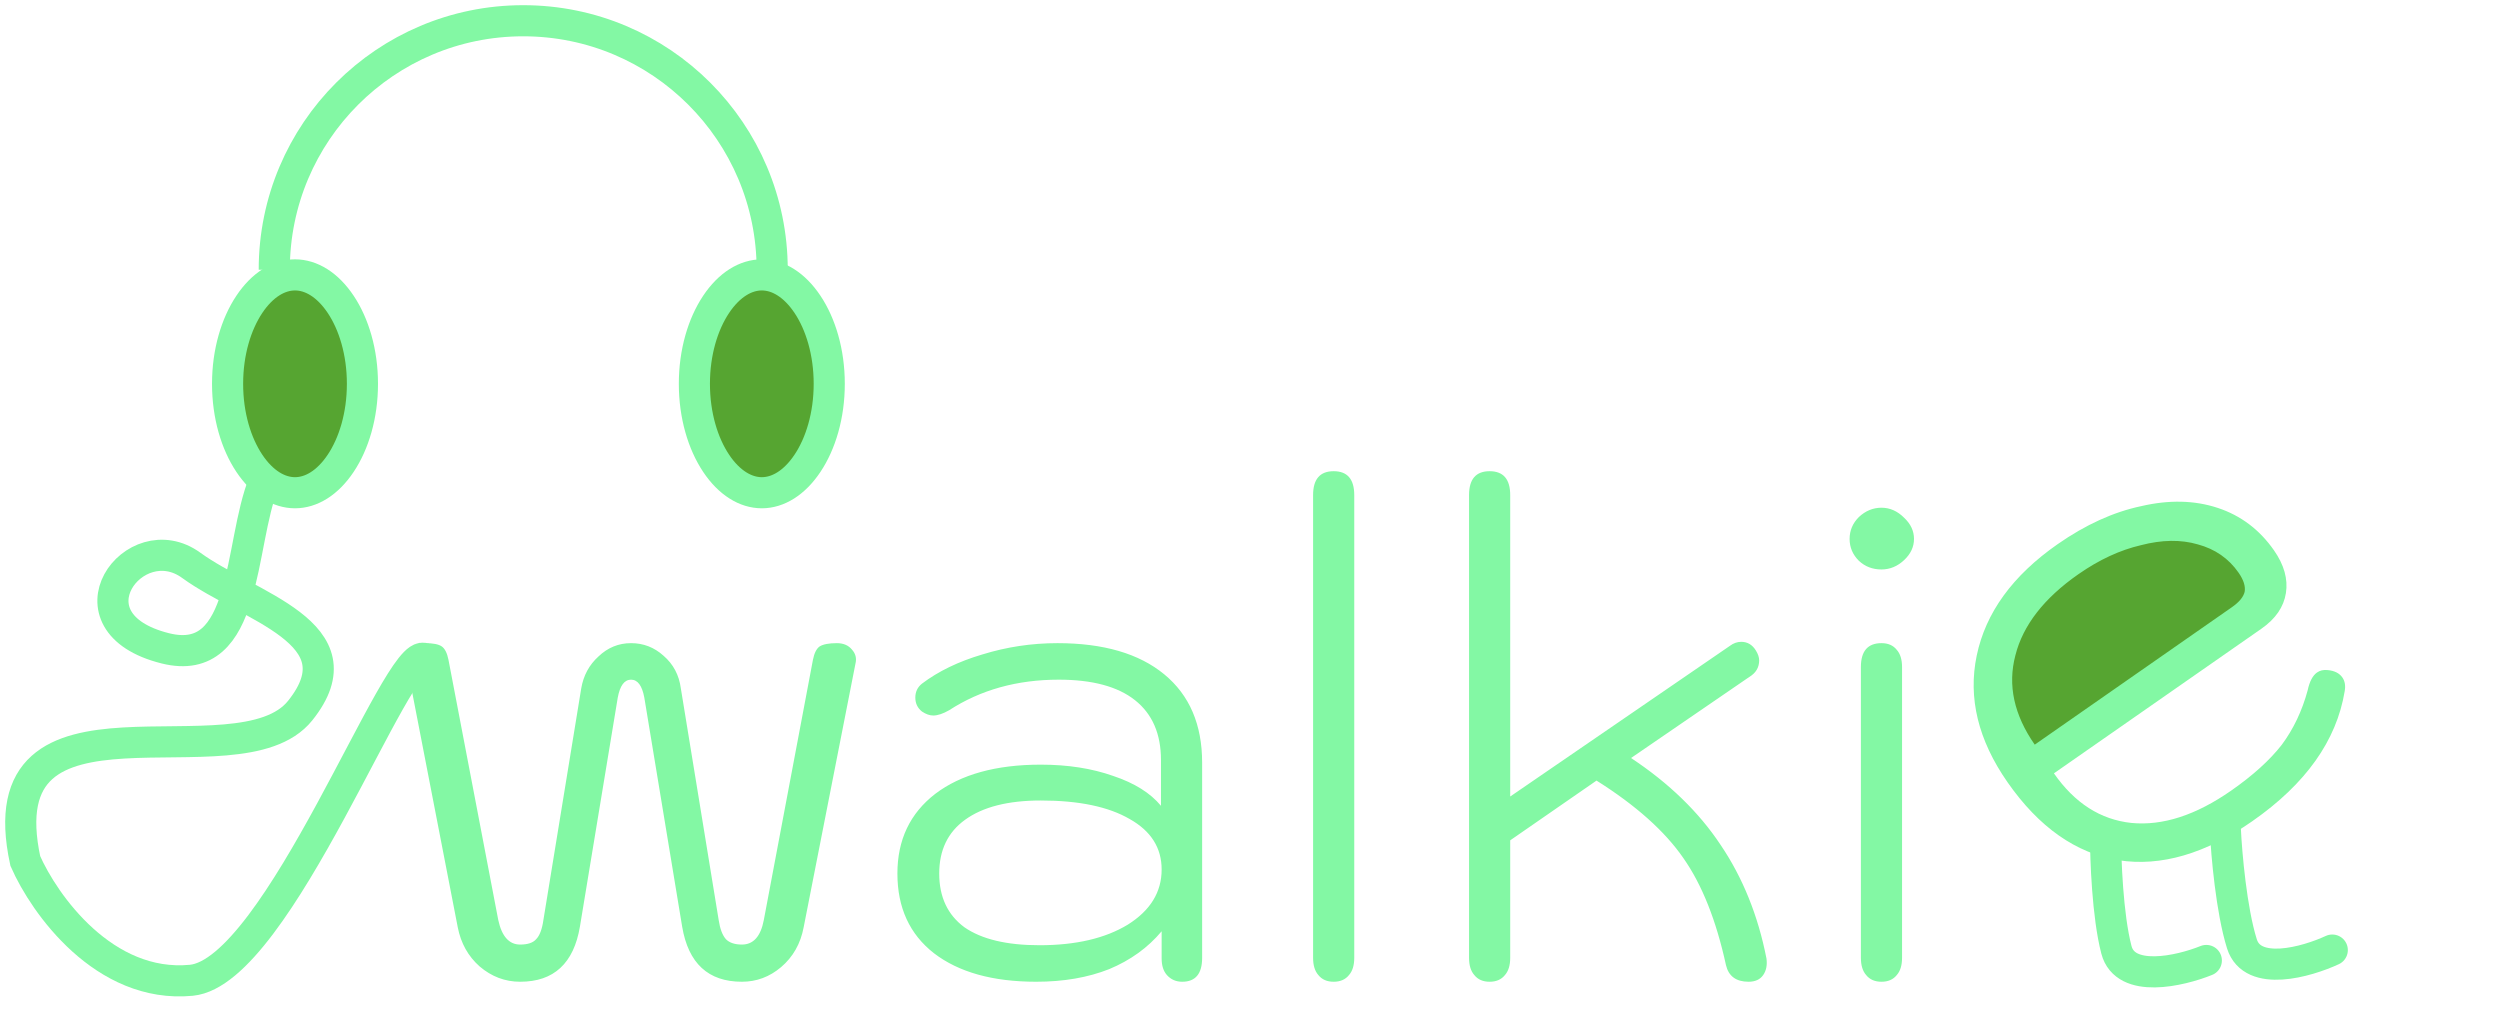
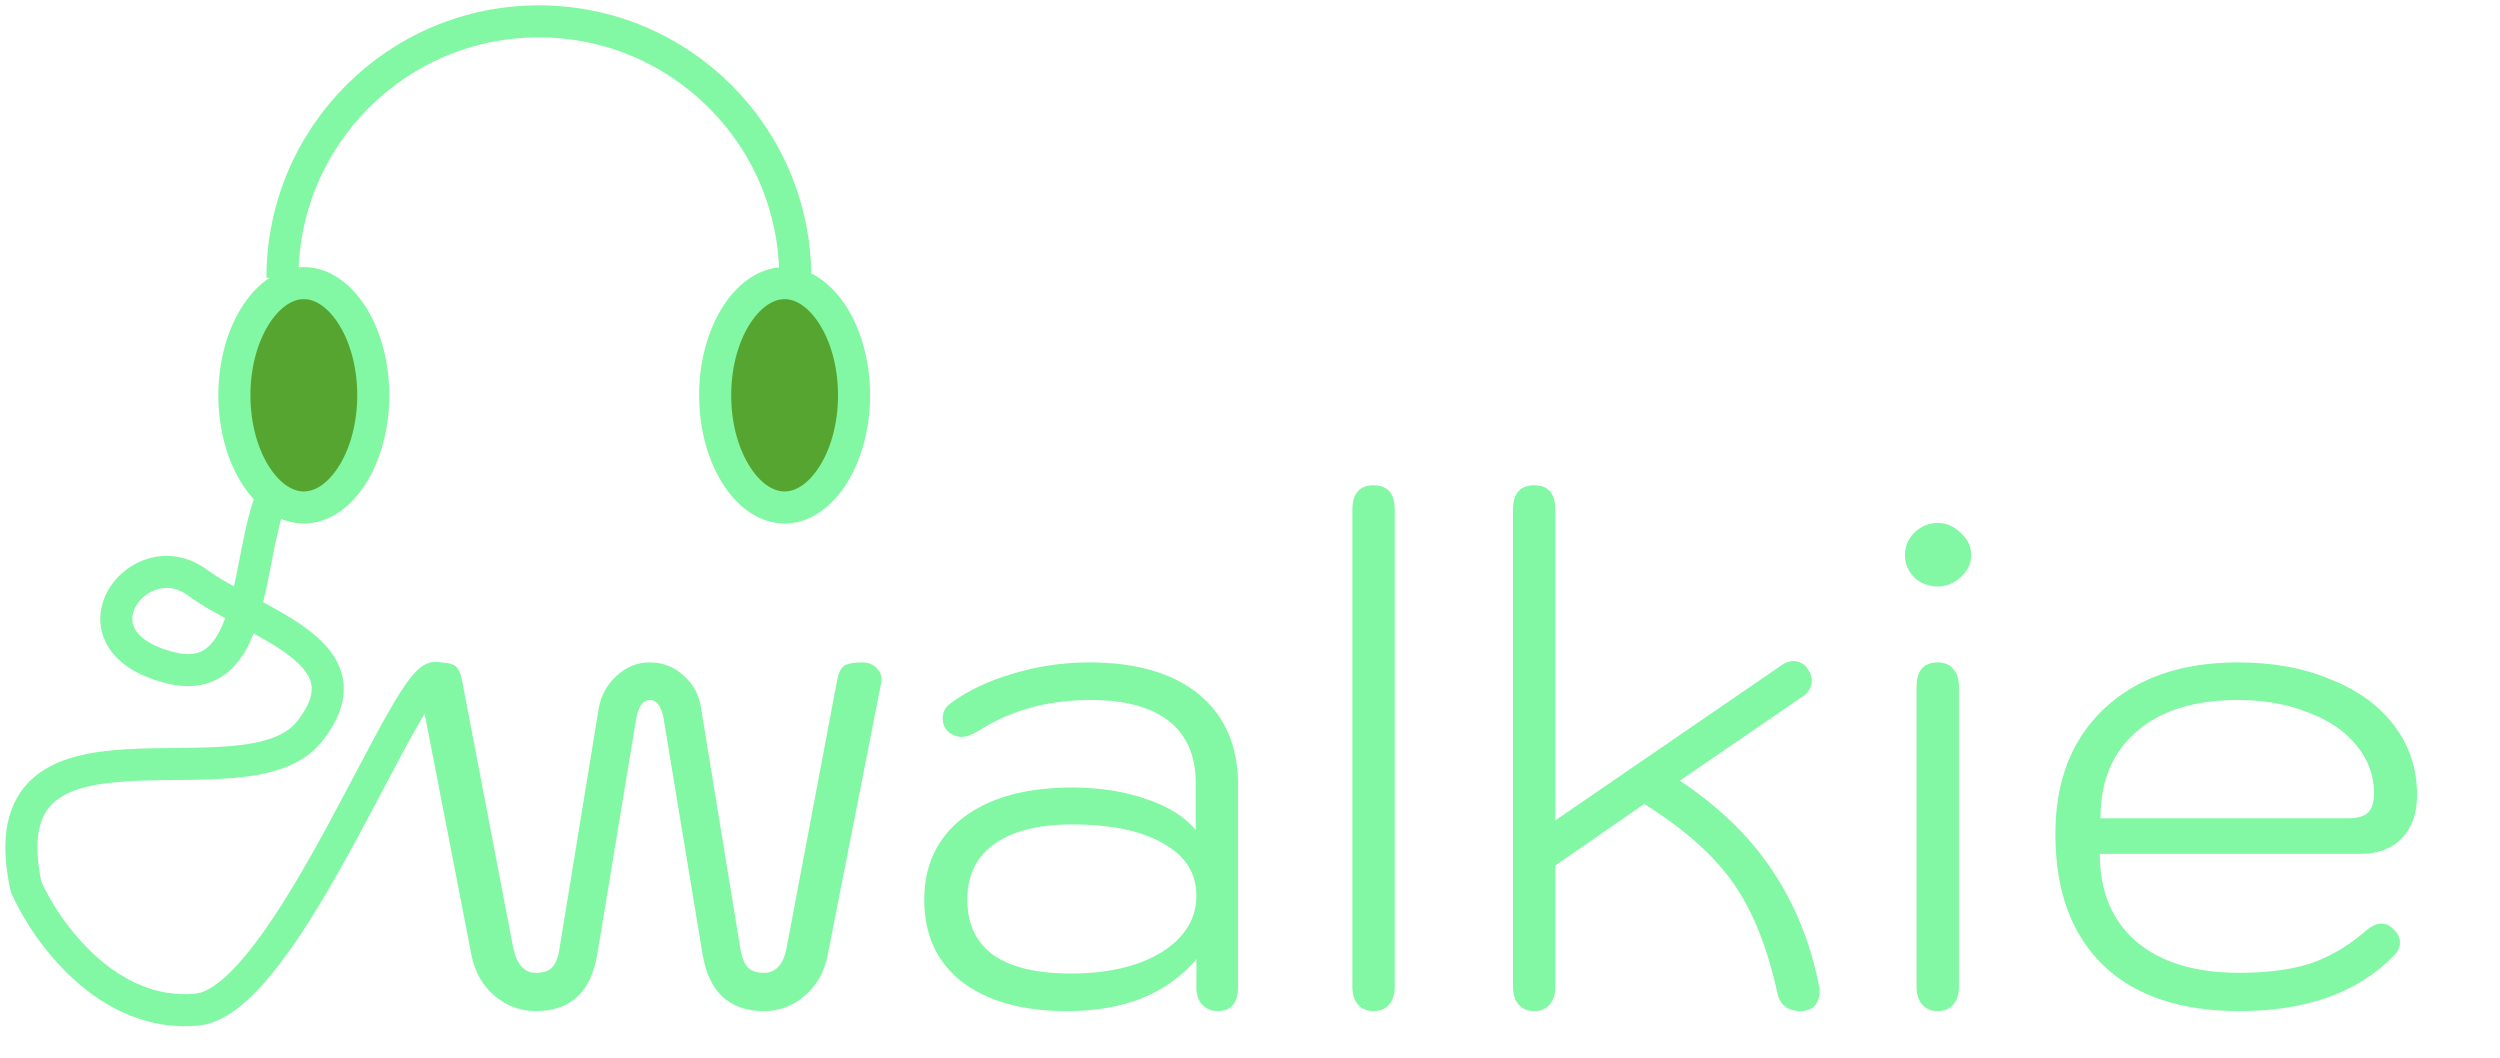
- <svg xmlns="http://www.w3.org/2000/svg" width="241" height="99" viewBox="0 0 241 99" fill="none">
-   <path d="M202.977 80.5C202.969 82.816 203.167 88.268 204.02 91.553C204.873 94.838 210.155 93.613 212.69 92.59" stroke="#83F8A4" stroke-width="3" stroke-linecap="round" stroke-linejoin="round" />
-   <path d="M214.525 80C214.634 82.313 215.105 87.748 216.121 90.987C217.137 94.225 222.352 92.736 224.832 91.587" stroke="#83F8A4" stroke-width="3" stroke-linecap="round" stroke-linejoin="round" />
-   <path d="M195.534 57.841C190.945 61.186 193.622 69.341 195.534 73L219 57.841V54.705C217.262 53.136 213.264 50 211.178 50C208.571 50 201.27 53.659 195.534 57.841Z" fill="#56A531" />
-   <path d="M217.127 79.16C212.612 82.308 208.311 83.563 204.227 82.926C200.117 82.253 196.55 79.747 193.525 75.407C190.694 71.347 189.704 67.278 190.555 63.2C191.416 59.063 194.017 55.482 198.357 52.457C201.052 50.578 203.737 49.357 206.412 48.792C209.098 48.168 211.555 48.224 213.784 48.959C216.012 49.694 217.822 51.059 219.213 53.054C220.189 54.454 220.572 55.825 220.363 57.167C220.154 58.508 219.367 59.655 218.002 60.607L197.999 74.55C199.999 77.421 202.488 79.014 205.466 79.331C208.478 79.624 211.682 78.587 215.077 76.22C217.177 74.756 218.804 73.284 219.957 71.805C221.085 70.29 221.919 68.538 222.458 66.551C222.641 65.695 222.943 65.12 223.363 64.828C223.643 64.632 223.979 64.554 224.37 64.594C225.034 64.651 225.513 64.889 225.805 65.309C226.049 65.659 226.124 66.102 226.028 66.636C225.239 71.399 222.272 75.574 217.127 79.16ZM215.154 58.535C215.854 58.047 216.264 57.553 216.384 57.054C216.479 56.519 216.283 55.902 215.795 55.202C214.844 53.837 213.535 52.929 211.868 52.478C210.237 52.003 208.409 52.029 206.384 52.557C204.37 53.025 202.365 53.954 200.37 55.344C197.045 57.662 195.016 60.273 194.283 63.176C193.526 66.044 194.147 68.914 196.148 71.784L215.154 58.535Z" fill="#83F8A4" />
+ <svg xmlns="http://www.w3.org/2000/svg" width="234" height="99" viewBox="0 0 234 99" fill="none">
  <path d="M25.439 46.5C23 52.5 23.939 64.5 15.939 62.5C5.939 60 12.948 50.5 18.439 54.5C23.93 58.5 34.939 61 28.939 68.5C22.939 76 -1.561 64.5 2.439 83C4.272 87.167 10.039 95.3 18.439 94.5C26.839 93.7 38.439 62 40.939 63.5" stroke="#83F8A4" stroke-width="3" />
  <path d="M34.939 37C34.939 40.059 34.11 42.76 32.848 44.653C31.579 46.557 29.991 47.5 28.439 47.5C26.887 47.5 25.299 46.557 24.03 44.653C22.768 42.76 21.939 40.059 21.939 37C21.939 33.941 22.768 31.24 24.03 29.347C25.299 27.443 26.887 26.5 28.439 26.5C29.991 26.5 31.579 27.443 32.848 29.347C34.11 31.24 34.939 33.941 34.939 37Z" fill="#56A531" stroke="#83F8A4" stroke-width="3" />
  <path d="M79.939 37C79.939 40.059 79.11 42.76 77.848 44.653C76.579 46.557 74.991 47.5 73.439 47.5C71.888 47.5 70.299 46.557 69.03 44.653C67.768 42.76 66.939 40.059 66.939 37C66.939 33.941 67.768 31.24 69.03 29.347C70.299 27.443 71.888 26.5 73.439 26.5C74.991 26.5 76.579 27.443 77.848 29.347C79.11 31.24 79.939 33.941 79.939 37Z" fill="#56A531" stroke="#83F8A4" stroke-width="3" />
  <path d="M74.439 26C74.439 12.745 63.694 2 50.439 2C37.184 2 26.439 12.745 26.439 26" stroke="#83F8A4" stroke-width="3" />
-   <path d="M50.144 94.64C48.693 94.64 47.392 94.149 46.24 93.168C45.131 92.187 44.427 90.928 44.128 89.392L39.2 63.984C39.072 63.429 39.179 62.96 39.52 62.576C39.904 62.192 40.395 62 40.992 62C41.76 62 42.293 62.107 42.592 62.32C42.891 62.533 43.104 62.96 43.232 63.6L48.032 88.688C48.373 90.267 49.077 91.056 50.144 91.056C50.869 91.056 51.381 90.885 51.68 90.544C52.021 90.203 52.256 89.584 52.384 88.688L56.032 66.352C56.245 65.115 56.8 64.091 57.696 63.28C58.592 62.427 59.637 62 60.832 62C62.027 62 63.072 62.405 63.968 63.216C64.907 64.027 65.461 65.072 65.632 66.352L69.28 88.688C69.408 89.541 69.643 90.16 69.984 90.544C70.325 90.885 70.837 91.056 71.52 91.056C72.629 91.056 73.333 90.267 73.632 88.688L78.368 63.6C78.496 62.96 78.709 62.533 79.008 62.32C79.349 62.107 79.904 62 80.672 62C81.312 62 81.803 62.213 82.144 62.64C82.485 63.024 82.592 63.472 82.464 63.984L77.472 89.392C77.173 90.971 76.448 92.251 75.296 93.232C74.187 94.171 72.928 94.64 71.52 94.64C68.277 94.64 66.357 92.869 65.76 89.328L62.112 67.248C61.899 66.096 61.472 65.52 60.832 65.52C60.192 65.52 59.765 66.096 59.552 67.248L55.904 89.328C55.307 92.869 53.387 94.64 50.144 94.64ZM99.885 94.64C95.704 94.64 92.419 93.723 90.029 91.888C87.683 90.053 86.51 87.493 86.51 84.208C86.51 80.965 87.725 78.405 90.157 76.528C92.632 74.651 96.024 73.712 100.333 73.712C102.936 73.712 105.262 74.075 107.31 74.8C109.358 75.483 110.894 76.443 111.918 77.68V73.264C111.918 70.747 111.086 68.827 109.422 67.504C107.758 66.181 105.304 65.52 102.062 65.52C98.051 65.52 94.531 66.501 91.501 68.464C90.904 68.805 90.392 68.976 89.966 68.976C89.624 68.976 89.261 68.848 88.877 68.592C88.451 68.251 88.237 67.803 88.237 67.248C88.237 66.693 88.451 66.245 88.877 65.904C90.456 64.709 92.397 63.771 94.701 63.088C97.048 62.363 99.459 62 101.934 62C106.371 62 109.806 63.003 112.238 65.008C114.67 67.013 115.886 69.851 115.886 73.52V92.336C115.886 93.872 115.246 94.64 113.966 94.64C113.368 94.64 112.878 94.427 112.494 94C112.152 93.616 111.982 93.083 111.982 92.4V89.776C110.659 91.355 108.974 92.571 106.926 93.424C104.878 94.235 102.531 94.64 99.885 94.64ZM100.206 91.12C103.704 91.12 106.542 90.459 108.718 89.136C110.894 87.771 111.982 86 111.982 83.824C111.982 81.733 110.958 80.112 108.91 78.96C106.862 77.765 104.003 77.168 100.333 77.168C97.176 77.168 94.744 77.787 93.037 79.024C91.374 80.219 90.541 81.947 90.541 84.208C90.541 86.469 91.352 88.197 92.974 89.392C94.638 90.544 97.048 91.12 100.206 91.12ZM128.566 94.64C127.926 94.64 127.435 94.427 127.094 94C126.752 93.616 126.582 93.061 126.582 92.336V47.728C126.582 46.192 127.243 45.424 128.566 45.424C129.888 45.424 130.55 46.192 130.55 47.728V92.336C130.55 93.061 130.379 93.616 130.038 94C129.696 94.427 129.206 94.64 128.566 94.64ZM143.6 94.64C142.96 94.64 142.469 94.427 142.128 94C141.786 93.616 141.616 93.061 141.616 92.336V47.728C141.616 46.192 142.277 45.424 143.6 45.424C144.922 45.424 145.584 46.192 145.584 47.728V76.784L166.768 62.256C167.109 62 167.472 61.872 167.856 61.872C168.453 61.872 168.922 62.149 169.264 62.704C169.477 63.045 169.583 63.365 169.583 63.664C169.583 64.347 169.264 64.88 168.624 65.264L157.232 73.072C160.901 75.504 163.781 78.299 165.872 81.456C168.005 84.613 169.477 88.261 170.288 92.4C170.373 93.04 170.266 93.573 169.968 94C169.669 94.427 169.2 94.64 168.56 94.64C167.365 94.64 166.64 94.107 166.384 93.04C165.445 88.731 164.08 85.296 162.288 82.736C160.496 80.133 157.701 77.637 153.904 75.248L145.584 81.008V92.336C145.584 93.061 145.413 93.616 145.072 94C144.73 94.427 144.24 94.64 143.6 94.64ZM181.374 54.896C180.52 54.896 179.795 54.619 179.198 54.064C178.6 53.467 178.302 52.763 178.302 51.952C178.302 51.141 178.6 50.437 179.198 49.84C179.838 49.243 180.563 48.944 181.374 48.944C182.184 48.944 182.91 49.264 183.55 49.904C184.19 50.501 184.51 51.184 184.51 51.952C184.51 52.72 184.19 53.403 183.55 54C182.91 54.597 182.184 54.896 181.374 54.896ZM181.374 94.64C180.734 94.64 180.243 94.427 179.902 94C179.56 93.616 179.39 93.061 179.39 92.336V64.304C179.39 62.768 180.051 62 181.374 62C182.014 62 182.504 62.213 182.845 62.64C183.187 63.024 183.358 63.579 183.358 64.304V92.336C183.358 93.061 183.187 93.616 182.845 94C182.504 94.427 182.014 94.64 181.374 94.64Z" fill="#83F8A4" />
+   <path d="M50.144 94.64C48.693 94.64 47.392 94.149 46.24 93.168C45.131 92.187 44.427 90.928 44.128 89.392L39.2 63.984C39.072 63.429 39.179 62.96 39.52 62.576C39.904 62.192 40.395 62 40.992 62C41.76 62 42.293 62.107 42.592 62.32C42.891 62.533 43.104 62.96 43.232 63.6L48.032 88.688C48.373 90.267 49.077 91.056 50.144 91.056C50.869 91.056 51.381 90.885 51.68 90.544C52.021 90.203 52.256 89.584 52.384 88.688L56.032 66.352C56.245 65.115 56.8 64.091 57.696 63.28C58.592 62.427 59.637 62 60.832 62C62.027 62 63.072 62.405 63.968 63.216C64.907 64.027 65.461 65.072 65.632 66.352L69.28 88.688C69.408 89.541 69.643 90.16 69.984 90.544C70.325 90.885 70.837 91.056 71.52 91.056C72.629 91.056 73.333 90.267 73.632 88.688L78.368 63.6C78.496 62.96 78.709 62.533 79.008 62.32C79.349 62.107 79.904 62 80.672 62C81.312 62 81.803 62.213 82.144 62.64C82.485 63.024 82.592 63.472 82.464 63.984L77.472 89.392C77.173 90.971 76.448 92.251 75.296 93.232C74.187 94.171 72.928 94.64 71.52 94.64C68.277 94.64 66.357 92.869 65.76 89.328L62.112 67.248C61.899 66.096 61.472 65.52 60.832 65.52C60.192 65.52 59.765 66.096 59.552 67.248L55.904 89.328C55.307 92.869 53.387 94.64 50.144 94.64ZM99.885 94.64C95.704 94.64 92.419 93.723 90.029 91.888C87.683 90.053 86.51 87.493 86.51 84.208C86.51 80.965 87.725 78.405 90.157 76.528C92.632 74.651 96.024 73.712 100.333 73.712C102.936 73.712 105.262 74.075 107.31 74.8C109.358 75.483 110.894 76.443 111.918 77.68V73.264C111.918 70.747 111.086 68.827 109.422 67.504C107.758 66.181 105.304 65.52 102.062 65.52C98.051 65.52 94.531 66.501 91.501 68.464C90.904 68.805 90.392 68.976 89.966 68.976C89.624 68.976 89.261 68.848 88.877 68.592C88.451 68.251 88.237 67.803 88.237 67.248C88.237 66.693 88.451 66.245 88.877 65.904C90.456 64.709 92.397 63.771 94.701 63.088C97.048 62.363 99.459 62 101.934 62C106.371 62 109.806 63.003 112.238 65.008C114.67 67.013 115.886 69.851 115.886 73.52V92.336C115.886 93.872 115.246 94.64 113.966 94.64C113.368 94.64 112.878 94.427 112.494 94C112.152 93.616 111.982 93.083 111.982 92.4V89.776C110.659 91.355 108.974 92.571 106.926 93.424C104.878 94.235 102.531 94.64 99.885 94.64ZM100.206 91.12C103.704 91.12 106.542 90.459 108.718 89.136C110.894 87.771 111.982 86 111.982 83.824C111.982 81.733 110.958 80.112 108.91 78.96C106.862 77.765 104.003 77.168 100.333 77.168C97.176 77.168 94.744 77.787 93.037 79.024C91.374 80.219 90.541 81.947 90.541 84.208C90.541 86.469 91.352 88.197 92.974 89.392C94.638 90.544 97.048 91.12 100.206 91.12ZM128.566 94.64C127.926 94.64 127.435 94.427 127.094 94C126.752 93.616 126.582 93.061 126.582 92.336V47.728C126.582 46.192 127.243 45.424 128.566 45.424C129.888 45.424 130.55 46.192 130.55 47.728V92.336C130.55 93.061 130.379 93.616 130.038 94C129.696 94.427 129.206 94.64 128.566 94.64ZM143.6 94.64C142.96 94.64 142.469 94.427 142.128 94C141.786 93.616 141.616 93.061 141.616 92.336V47.728C141.616 46.192 142.277 45.424 143.6 45.424C144.922 45.424 145.584 46.192 145.584 47.728V76.784L166.768 62.256C167.109 62 167.472 61.872 167.856 61.872C168.453 61.872 168.922 62.149 169.264 62.704C169.477 63.045 169.583 63.365 169.583 63.664C169.583 64.347 169.264 64.88 168.624 65.264L157.232 73.072C160.901 75.504 163.781 78.299 165.872 81.456C168.005 84.613 169.477 88.261 170.288 92.4C170.373 93.04 170.266 93.573 169.968 94C169.669 94.427 169.2 94.64 168.56 94.64C167.365 94.64 166.64 94.107 166.384 93.04C165.445 88.731 164.08 85.296 162.288 82.736C160.496 80.133 157.701 77.637 153.904 75.248L145.584 81.008V92.336C145.584 93.061 145.413 93.616 145.072 94C144.73 94.427 144.24 94.64 143.6 94.64ZM181.374 54.896C180.52 54.896 179.795 54.619 179.198 54.064C178.6 53.467 178.302 52.763 178.302 51.952C178.302 51.141 178.6 50.437 179.198 49.84C179.838 49.243 180.563 48.944 181.374 48.944C182.184 48.944 182.91 49.264 183.55 49.904C184.19 50.501 184.51 51.184 184.51 51.952C184.51 52.72 184.19 53.403 183.55 54C182.91 54.597 182.184 54.896 181.374 54.896ZM181.374 94.64C180.734 94.64 180.243 94.427 179.902 94C179.56 93.616 179.39 93.061 179.39 92.336V64.304C179.39 62.768 180.051 62 181.374 62C182.014 62 182.504 62.213 182.845 62.64C183.187 63.024 183.358 63.579 183.358 64.304V92.336C183.358 93.061 183.187 93.616 182.845 94C182.504 94.427 182.014 94.64 181.374 94.64ZM209.599 94.64C204.095 94.64 199.85 93.211 196.863 90.352C193.876 87.451 192.383 83.355 192.383 78.064C192.383 73.115 193.898 69.211 196.927 66.352C199.999 63.451 204.18 62 209.471 62C212.756 62 215.658 62.533 218.175 63.6C220.735 64.624 222.719 66.075 224.127 67.952C225.535 69.829 226.239 71.984 226.239 74.416C226.239 76.123 225.77 77.467 224.831 78.448C223.892 79.429 222.591 79.92 220.927 79.92H196.543C196.543 83.419 197.674 86.149 199.935 88.112C202.239 90.075 205.46 91.056 209.599 91.056C212.159 91.056 214.335 90.779 216.127 90.224C217.919 89.627 219.604 88.667 221.183 87.344C221.823 86.747 222.399 86.448 222.911 86.448C223.252 86.448 223.572 86.576 223.871 86.832C224.383 87.259 224.639 87.728 224.639 88.24C224.639 88.667 224.447 89.072 224.063 89.456C220.692 92.912 215.871 94.64 209.599 94.64ZM219.775 76.592C220.628 76.592 221.247 76.421 221.631 76.08C222.015 75.696 222.207 75.077 222.207 74.224C222.207 72.56 221.652 71.067 220.543 69.744C219.476 68.421 217.962 67.397 215.999 66.672C214.079 65.904 211.903 65.52 209.471 65.52C205.418 65.52 202.26 66.501 199.999 68.464C197.738 70.384 196.607 73.093 196.607 76.592H219.775Z" fill="#83F8A4" />
</svg>
